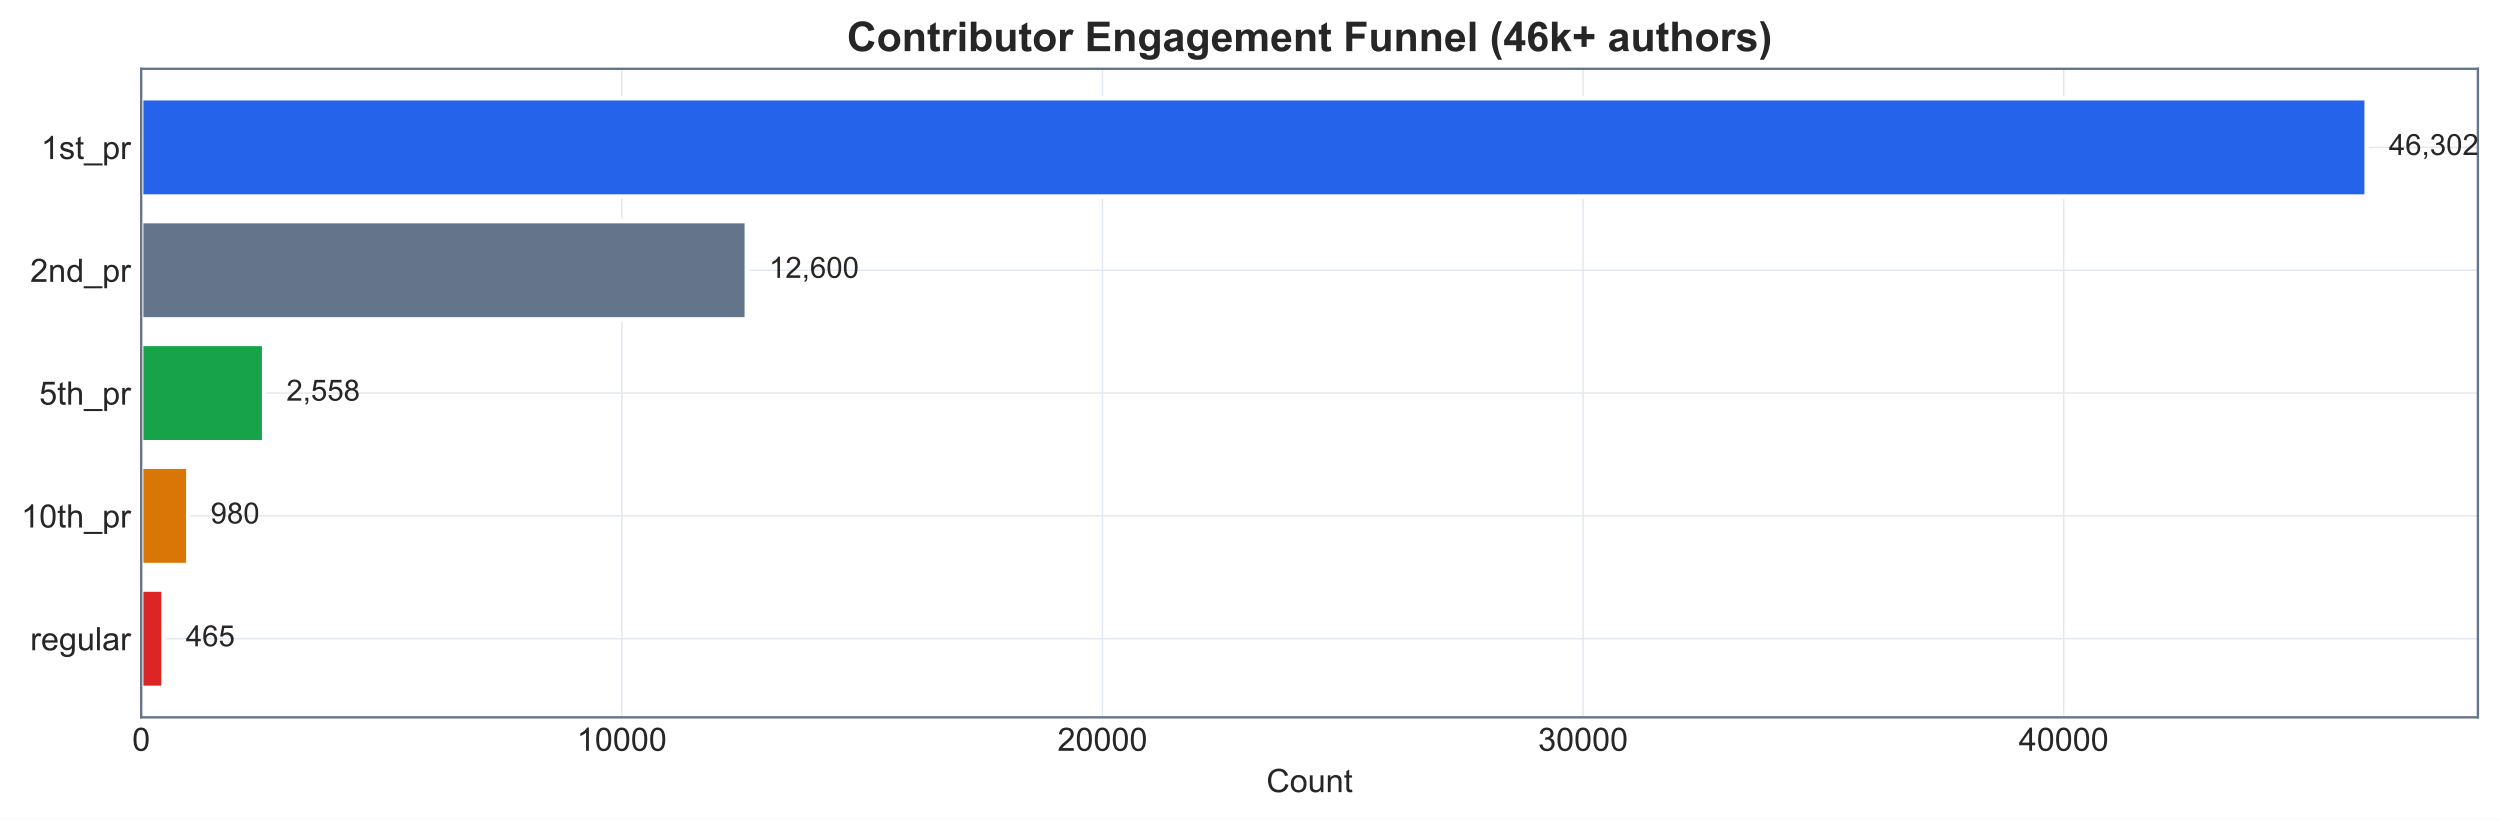
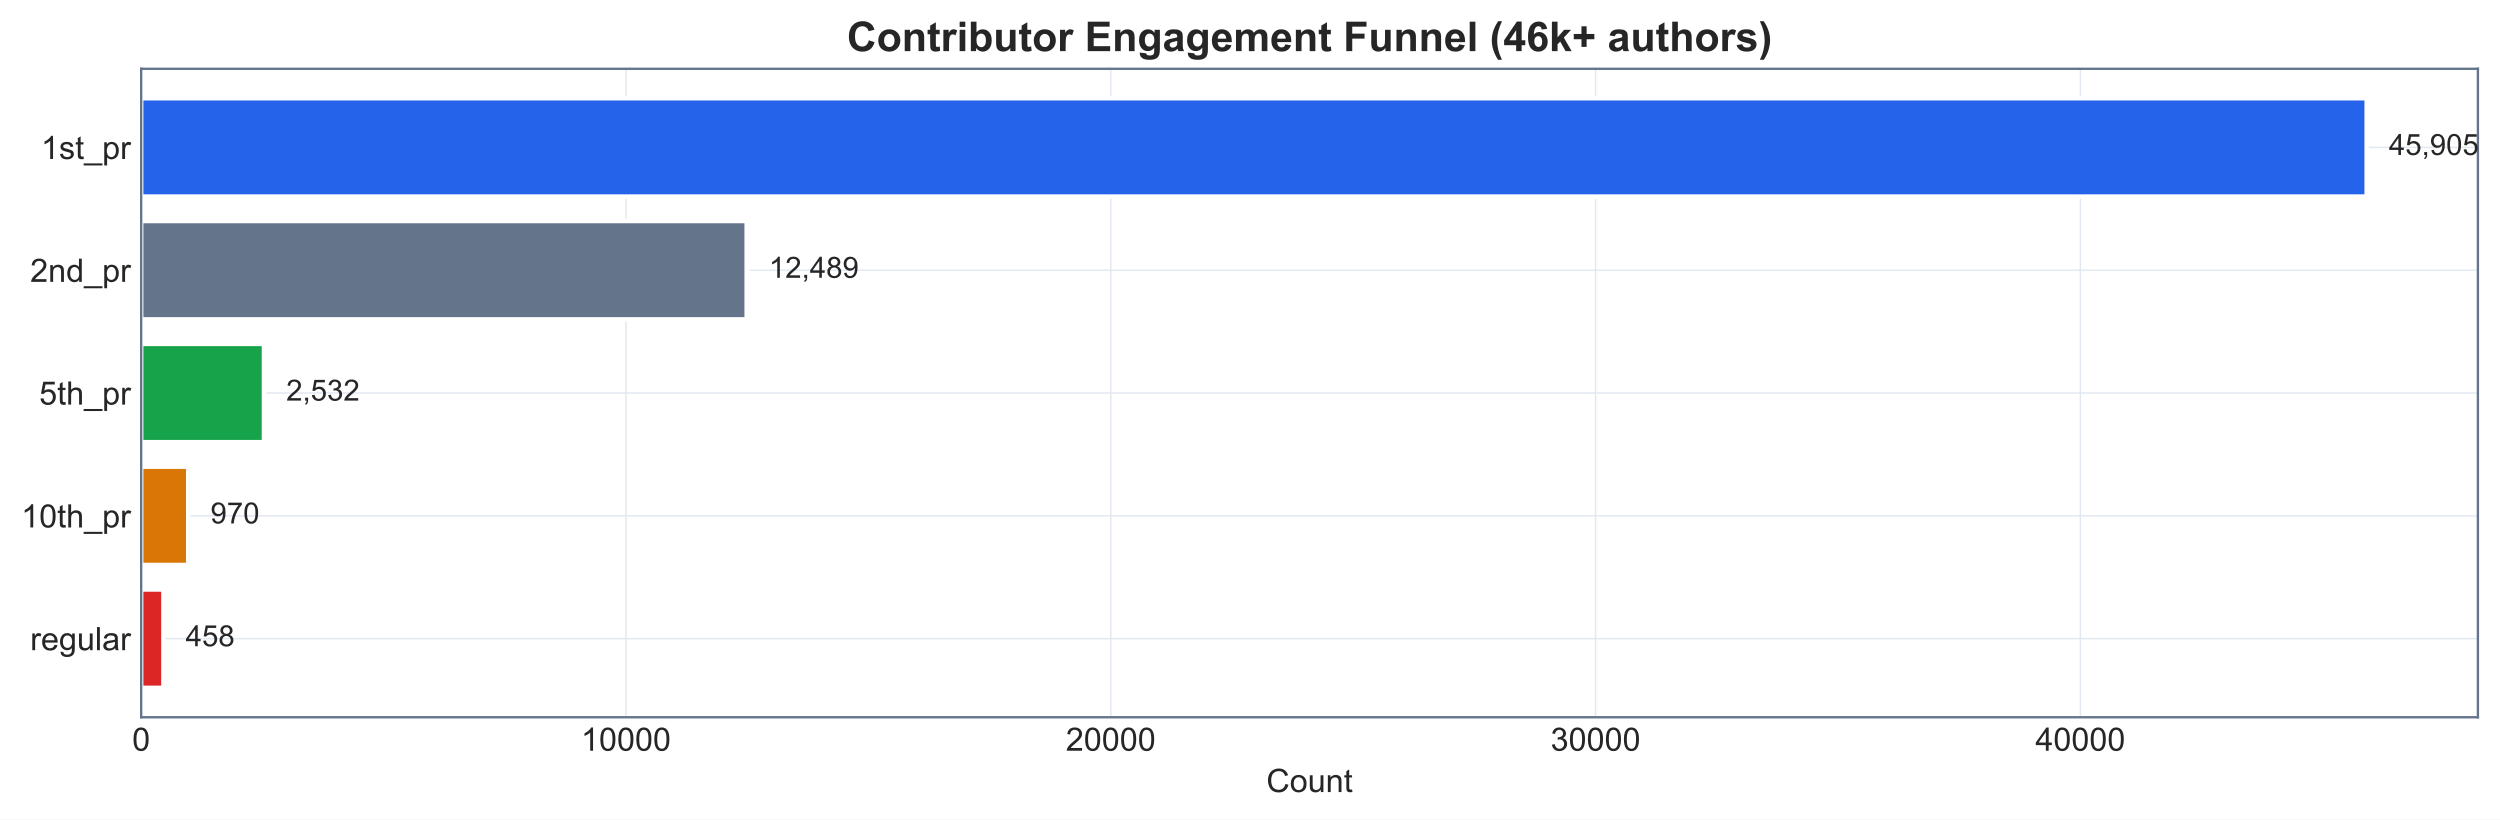
- <svg xmlns="http://www.w3.org/2000/svg" xmlns:xlink="http://www.w3.org/1999/xlink" width="849.999pt" height="278.711pt" viewBox="0 0 849.999 278.711" version="1.1">
+ <svg xmlns="http://www.w3.org/2000/svg" xmlns:xlink="http://www.w3.org/1999/xlink" width="850.086pt" height="278.711pt" viewBox="0 0 850.086 278.711" version="1.1">
  <defs>
    <style type="text/css">*{stroke-linejoin: round; stroke-linecap: butt}</style>
  </defs>
  <g id="figure_1">
    <g id="patch_1">
-       <path d="M 0 278.711  L 849.999 278.711  L 849.999 0  L 0 0  z " style="fill: #ffffff" />
+       <path d="M 0 278.711  L 850.086 278.711  L 850.086 0  L 0 0  z " style="fill: #ffffff" />
    </g>
    <g id="axes_1">
      <g id="patch_2">
-         <path d="M 48.004 243.892  L 842.482 243.892  L 842.482 23.392  L 48.004 23.392  z " style="fill: #ffffff" />
+         <path d="M 48.004 243.892  L 842.572 243.892  L 842.572 23.392  L 48.004 23.392  z " style="fill: #ffffff" />
      </g>
      <g id="matplotlib.axis_1">
        <g id="xtick_1">
          <g id="line2d_1">
-             <path d="M 48.004 243.892  L 48.004 23.392  " clip-path="url(#p06a79cbd39)" style="fill: none; stroke: #e2e8f0; stroke-width: 0.5; stroke-linecap: round" />
+             <path d="M 48.004 243.892  L 48.004 23.392  " clip-path="url(#p6a58a83847)" style="fill: none; stroke: #e2e8f0; stroke-width: 0.5; stroke-linecap: round" />
          </g>
          <g id="line2d_2" />
          <g id="text_1">
            <g style="fill: #262626" transform="translate(44.94523 255.2652) scale(0.11 -0.11)">
              <defs>
                <path id="ArialMT-30" d="M 266 2259  Q 266 3072 433 3567  Q 600 4063 929 4331  Q 1259 4600 1759 4600  Q 2128 4600 2406 4451  Q 2684 4303 2865 4023  Q 3047 3744 3150 3342  Q 3253 2941 3253 2259  Q 3253 1453 3087 958  Q 2922 463 2592 192  Q 2263 -78 1759 -78  Q 1097 -78 719 397  Q 266 969 266 2259  z M 844 2259  Q 844 1131 1108 757  Q 1372 384 1759 384  Q 2147 384 2411 759  Q 2675 1134 2675 2259  Q 2675 3391 2411 3762  Q 2147 4134 1753 4134  Q 1366 4134 1134 3806  Q 844 3388 844 2259  z " transform="scale(0.015625)" />
              </defs>
              <use xlink:href="#ArialMT-30" />
            </g>
          </g>
        </g>
        <g id="xtick_2">
          <g id="line2d_3">
-             <path d="M 211.419 243.892  L 211.419 23.392  " clip-path="url(#p06a79cbd39)" style="fill: none; stroke: #e2e8f0; stroke-width: 0.5; stroke-linecap: round" />
+             <path d="M 212.851 243.892  L 212.851 23.392  " clip-path="url(#p6a58a83847)" style="fill: none; stroke: #e2e8f0; stroke-width: 0.5; stroke-linecap: round" />
          </g>
          <g id="line2d_4" />
          <g id="text_2">
-             <g style="fill: #262626" transform="translate(196.1266 255.2652) scale(0.11 -0.11)">
+             <g style="fill: #262626" transform="translate(197.5586 255.2652) scale(0.11 -0.11)">
              <defs>
                <path id="ArialMT-31" d="M 2384 0  L 1822 0  L 1822 3584  Q 1619 3391 1289 3197  Q 959 3003 697 2906  L 697 3450  Q 1169 3672 1522 3987  Q 1875 4303 2022 4600  L 2384 4600  L 2384 0  z " transform="scale(0.015625)" />
              </defs>
              <use xlink:href="#ArialMT-31" />
              <use xlink:href="#ArialMT-30" transform="translate(55.61523 0)" />
              <use xlink:href="#ArialMT-30" transform="translate(111.2305 0)" />
              <use xlink:href="#ArialMT-30" transform="translate(166.8457 0)" />
              <use xlink:href="#ArialMT-30" transform="translate(222.4609 0)" />
            </g>
          </g>
        </g>
        <g id="xtick_3">
          <g id="line2d_5">
-             <path d="M 374.835 243.892  L 374.835 23.392  " clip-path="url(#p06a79cbd39)" style="fill: none; stroke: #e2e8f0; stroke-width: 0.5; stroke-linecap: round" />
+             <path d="M 377.699 243.892  L 377.699 23.392  " clip-path="url(#p6a58a83847)" style="fill: none; stroke: #e2e8f0; stroke-width: 0.5; stroke-linecap: round" />
          </g>
          <g id="line2d_6" />
          <g id="text_3">
-             <g style="fill: #262626" transform="translate(359.5421 255.2652) scale(0.11 -0.11)">
+             <g style="fill: #262626" transform="translate(362.406 255.2652) scale(0.11 -0.11)">
              <defs>
                <path id="ArialMT-32" d="M 3222 541  L 3222 0  L 194 0  Q 188 203 259 391  Q 375 700 629 1000  Q 884 1300 1366 1694  Q 2113 2306 2375 2664  Q 2638 3022 2638 3341  Q 2638 3675 2398 3904  Q 2159 4134 1775 4134  Q 1369 4134 1125 3890  Q 881 3647 878 3216  L 300 3275  Q 359 3922 746 4261  Q 1134 4600 1788 4600  Q 2447 4600 2831 4234  Q 3216 3869 3216 3328  Q 3216 3053 3103 2787  Q 2991 2522 2730 2228  Q 2469 1934 1863 1422  Q 1356 997 1212 845  Q 1069 694 975 541  L 3222 541  z " transform="scale(0.015625)" />
              </defs>
              <use xlink:href="#ArialMT-32" />
              <use xlink:href="#ArialMT-30" transform="translate(55.61523 0)" />
              <use xlink:href="#ArialMT-30" transform="translate(111.2305 0)" />
              <use xlink:href="#ArialMT-30" transform="translate(166.8457 0)" />
              <use xlink:href="#ArialMT-30" transform="translate(222.4609 0)" />
            </g>
          </g>
        </g>
        <g id="xtick_4">
          <g id="line2d_7">
-             <path d="M 538.25 243.892  L 538.25 23.392  " clip-path="url(#p06a79cbd39)" style="fill: none; stroke: #e2e8f0; stroke-width: 0.5; stroke-linecap: round" />
+             <path d="M 542.546 243.892  L 542.546 23.392  " clip-path="url(#p6a58a83847)" style="fill: none; stroke: #e2e8f0; stroke-width: 0.5; stroke-linecap: round" />
          </g>
          <g id="line2d_8" />
          <g id="text_4">
-             <g style="fill: #262626" transform="translate(522.9575 255.2652) scale(0.11 -0.11)">
+             <g style="fill: #262626" transform="translate(527.2534 255.2652) scale(0.11 -0.11)">
              <defs>
                <path id="ArialMT-33" d="M 269 1209  L 831 1284  Q 928 806 1161 595  Q 1394 384 1728 384  Q 2125 384 2398 659  Q 2672 934 2672 1341  Q 2672 1728 2419 1979  Q 2166 2231 1775 2231  Q 1616 2231 1378 2169  L 1441 2663  Q 1497 2656 1531 2656  Q 1891 2656 2178 2843  Q 2466 3031 2466 3422  Q 2466 3731 2256 3934  Q 2047 4138 1716 4138  Q 1388 4138 1169 3931  Q 950 3725 888 3313  L 325 3413  Q 428 3978 793 4289  Q 1159 4600 1703 4600  Q 2078 4600 2393 4439  Q 2709 4278 2876 4000  Q 3044 3722 3044 3409  Q 3044 3113 2884 2869  Q 2725 2625 2413 2481  Q 2819 2388 3044 2092  Q 3269 1797 3269 1353  Q 3269 753 2831 336  Q 2394 -81 1725 -81  Q 1122 -81 723 278  Q 325 638 269 1209  z " transform="scale(0.015625)" />
              </defs>
              <use xlink:href="#ArialMT-33" />
              <use xlink:href="#ArialMT-30" transform="translate(55.61523 0)" />
              <use xlink:href="#ArialMT-30" transform="translate(111.2305 0)" />
              <use xlink:href="#ArialMT-30" transform="translate(166.8457 0)" />
              <use xlink:href="#ArialMT-30" transform="translate(222.4609 0)" />
            </g>
          </g>
        </g>
        <g id="xtick_5">
          <g id="line2d_9">
-             <path d="M 701.666 243.892  L 701.666 23.392  " clip-path="url(#p06a79cbd39)" style="fill: none; stroke: #e2e8f0; stroke-width: 0.5; stroke-linecap: round" />
+             <path d="M 707.393 243.892  L 707.393 23.392  " clip-path="url(#p6a58a83847)" style="fill: none; stroke: #e2e8f0; stroke-width: 0.5; stroke-linecap: round" />
          </g>
          <g id="line2d_10" />
          <g id="text_5">
-             <g style="fill: #262626" transform="translate(686.373 255.2652) scale(0.11 -0.11)">
+             <g style="fill: #262626" transform="translate(692.1008 255.2652) scale(0.11 -0.11)">
              <defs>
                <path id="ArialMT-34" d="M 2069 0  L 2069 1097  L 81 1097  L 81 1613  L 2172 4581  L 2631 4581  L 2631 1613  L 3250 1613  L 3250 1097  L 2631 1097  L 2631 0  L 2069 0  z M 2069 1613  L 2069 3678  L 634 1613  L 2069 1613  z " transform="scale(0.015625)" />
              </defs>
              <use xlink:href="#ArialMT-34" />
              <use xlink:href="#ArialMT-30" transform="translate(55.61523 0)" />
              <use xlink:href="#ArialMT-30" transform="translate(111.2305 0)" />
              <use xlink:href="#ArialMT-30" transform="translate(166.8457 0)" />
              <use xlink:href="#ArialMT-30" transform="translate(222.4609 0)" />
            </g>
          </g>
        </g>
        <g id="text_6">
-           <g style="fill: #262626" transform="translate(430.5675 269.325) scale(0.11 -0.11)">
+           <g style="fill: #262626" transform="translate(430.6125 269.325) scale(0.11 -0.11)">
            <defs>
              <path id="ArialMT-43" d="M 3763 1606  L 4369 1453  Q 4178 706 3683 314  Q 3188 -78 2472 -78  Q 1731 -78 1267 223  Q 803 525 561 1097  Q 319 1669 319 2325  Q 319 3041 592 3573  Q 866 4106 1370 4382  Q 1875 4659 2481 4659  Q 3169 4659 3637 4309  Q 4106 3959 4291 3325  L 3694 3184  Q 3534 3684 3231 3912  Q 2928 4141 2469 4141  Q 1941 4141 1586 3887  Q 1231 3634 1087 3207  Q 944 2781 944 2328  Q 944 1744 1114 1308  Q 1284 872 1643 656  Q 2003 441 2422 441  Q 2931 441 3284 734  Q 3638 1028 3763 1606  z " transform="scale(0.015625)" />
              <path id="ArialMT-6f" d="M 213 1659  Q 213 2581 725 3025  Q 1153 3394 1769 3394  Q 2453 3394 2887 2945  Q 3322 2497 3322 1706  Q 3322 1066 3130 698  Q 2938 331 2570 128  Q 2203 -75 1769 -75  Q 1072 -75 642 372  Q 213 819 213 1659  z M 791 1659  Q 791 1022 1069 705  Q 1347 388 1769 388  Q 2188 388 2466 706  Q 2744 1025 2744 1678  Q 2744 2294 2464 2611  Q 2184 2928 1769 2928  Q 1347 2928 1069 2612  Q 791 2297 791 1659  z " transform="scale(0.015625)" />
              <path id="ArialMT-75" d="M 2597 0  L 2597 488  Q 2209 -75 1544 -75  Q 1250 -75 995 37  Q 741 150 617 320  Q 494 491 444 738  Q 409 903 409 1263  L 409 3319  L 972 3319  L 972 1478  Q 972 1038 1006 884  Q 1059 663 1231 536  Q 1403 409 1656 409  Q 1909 409 2131 539  Q 2353 669 2445 892  Q 2538 1116 2538 1541  L 2538 3319  L 3100 3319  L 3100 0  L 2597 0  z " transform="scale(0.015625)" />
              <path id="ArialMT-6e" d="M 422 0  L 422 3319  L 928 3319  L 928 2847  Q 1294 3394 1984 3394  Q 2284 3394 2536 3286  Q 2788 3178 2913 3003  Q 3038 2828 3088 2588  Q 3119 2431 3119 2041  L 3119 0  L 2556 0  L 2556 2019  Q 2556 2363 2490 2533  Q 2425 2703 2258 2804  Q 2091 2906 1866 2906  Q 1506 2906 1245 2678  Q 984 2450 984 1813  L 984 0  L 422 0  z " transform="scale(0.015625)" />
              <path id="ArialMT-74" d="M 1650 503  L 1731 6  Q 1494 -44 1306 -44  Q 1000 -44 831 53  Q 663 150 594 308  Q 525 466 525 972  L 525 2881  L 113 2881  L 113 3319  L 525 3319  L 525 4141  L 1084 4478  L 1084 3319  L 1650 3319  L 1650 2881  L 1084 2881  L 1084 941  Q 1084 700 1114 631  Q 1144 563 1211 522  Q 1278 481 1403 481  Q 1497 481 1650 503  z " transform="scale(0.015625)" />
            </defs>
            <use xlink:href="#ArialMT-43" />
            <use xlink:href="#ArialMT-6f" transform="translate(72.2168 0)" />
            <use xlink:href="#ArialMT-75" transform="translate(127.832 0)" />
            <use xlink:href="#ArialMT-6e" transform="translate(183.4473 0)" />
            <use xlink:href="#ArialMT-74" transform="translate(239.0625 0)" />
          </g>
        </g>
      </g>
      <g id="matplotlib.axis_2">
        <g id="ytick_1">
          <g id="line2d_11">
-             <path d="M 48.004 50.119  L 842.482 50.119  " clip-path="url(#p06a79cbd39)" style="fill: none; stroke: #e2e8f0; stroke-width: 0.5; stroke-linecap: round" />
+             <path d="M 48.004 50.119  L 842.572 50.119  " clip-path="url(#p6a58a83847)" style="fill: none; stroke: #e2e8f0; stroke-width: 0.5; stroke-linecap: round" />
          </g>
          <g id="line2d_12" />
          <g id="text_7">
            <g style="fill: #262626" transform="translate(13.93406 54.07196) scale(0.11 -0.11)">
              <defs>
                <path id="ArialMT-73" d="M 197 991  L 753 1078  Q 800 744 1014 566  Q 1228 388 1613 388  Q 2000 388 2187 545  Q 2375 703 2375 916  Q 2375 1106 2209 1216  Q 2094 1291 1634 1406  Q 1016 1563 777 1677  Q 538 1791 414 1992  Q 291 2194 291 2438  Q 291 2659 392 2848  Q 494 3038 669 3163  Q 800 3259 1026 3326  Q 1253 3394 1513 3394  Q 1903 3394 2198 3281  Q 2494 3169 2634 2976  Q 2775 2784 2828 2463  L 2278 2388  Q 2241 2644 2061 2787  Q 1881 2931 1553 2931  Q 1166 2931 1000 2803  Q 834 2675 834 2503  Q 834 2394 903 2306  Q 972 2216 1119 2156  Q 1203 2125 1616 2013  Q 2213 1853 2448 1751  Q 2684 1650 2818 1456  Q 2953 1263 2953 975  Q 2953 694 2789 445  Q 2625 197 2315 61  Q 2006 -75 1616 -75  Q 969 -75 630 194  Q 291 463 197 991  z " transform="scale(0.015625)" />
                <path id="ArialMT-5f" d="M -97 -1272  L -97 -866  L 3631 -866  L 3631 -1272  L -97 -1272  z " transform="scale(0.015625)" />
                <path id="ArialMT-70" d="M 422 -1272  L 422 3319  L 934 3319  L 934 2888  Q 1116 3141 1344 3267  Q 1572 3394 1897 3394  Q 2322 3394 2647 3175  Q 2972 2956 3137 2557  Q 3303 2159 3303 1684  Q 3303 1175 3120 767  Q 2938 359 2589 142  Q 2241 -75 1856 -75  Q 1575 -75 1351 44  Q 1128 163 984 344  L 984 -1272  L 422 -1272  z M 931 1641  Q 931 1000 1190 694  Q 1450 388 1819 388  Q 2194 388 2461 705  Q 2728 1022 2728 1688  Q 2728 2322 2467 2637  Q 2206 2953 1844 2953  Q 1484 2953 1207 2617  Q 931 2281 931 1641  z " transform="scale(0.015625)" />
                <path id="ArialMT-72" d="M 416 0  L 416 3319  L 922 3319  L 922 2816  Q 1116 3169 1280 3281  Q 1444 3394 1641 3394  Q 1925 3394 2219 3213  L 2025 2691  Q 1819 2813 1613 2813  Q 1428 2813 1281 2702  Q 1134 2591 1072 2394  Q 978 2094 978 1738  L 978 0  L 416 0  z " transform="scale(0.015625)" />
              </defs>
              <use xlink:href="#ArialMT-31" />
              <use xlink:href="#ArialMT-73" transform="translate(55.61523 0)" />
              <use xlink:href="#ArialMT-74" transform="translate(105.6152 0)" />
              <use xlink:href="#ArialMT-5f" transform="translate(133.3984 0)" />
              <use xlink:href="#ArialMT-70" transform="translate(189.0137 0)" />
              <use xlink:href="#ArialMT-72" transform="translate(244.6289 0)" />
            </g>
          </g>
        </g>
        <g id="ytick_2">
          <g id="line2d_13">
-             <path d="M 48.004 91.88  L 842.482 91.88  " clip-path="url(#p06a79cbd39)" style="fill: none; stroke: #e2e8f0; stroke-width: 0.5; stroke-linecap: round" />
+             <path d="M 48.004 91.88  L 842.572 91.88  " clip-path="url(#p6a58a83847)" style="fill: none; stroke: #e2e8f0; stroke-width: 0.5; stroke-linecap: round" />
          </g>
          <g id="line2d_14" />
          <g id="text_8">
            <g style="fill: #262626" transform="translate(10.25594 95.83332) scale(0.11 -0.11)">
              <defs>
                <path id="ArialMT-64" d="M 2575 0  L 2575 419  Q 2259 -75 1647 -75  Q 1250 -75 917 144  Q 584 363 401 755  Q 219 1147 219 1656  Q 219 2153 384 2558  Q 550 2963 881 3178  Q 1213 3394 1622 3394  Q 1922 3394 2156 3267  Q 2391 3141 2538 2938  L 2538 4581  L 3097 4581  L 3097 0  L 2575 0  z M 797 1656  Q 797 1019 1065 703  Q 1334 388 1700 388  Q 2069 388 2326 689  Q 2584 991 2584 1609  Q 2584 2291 2321 2609  Q 2059 2928 1675 2928  Q 1300 2928 1048 2622  Q 797 2316 797 1656  z " transform="scale(0.015625)" />
              </defs>
              <use xlink:href="#ArialMT-32" />
              <use xlink:href="#ArialMT-6e" transform="translate(55.61523 0)" />
              <use xlink:href="#ArialMT-64" transform="translate(111.2305 0)" />
              <use xlink:href="#ArialMT-5f" transform="translate(166.8457 0)" />
              <use xlink:href="#ArialMT-70" transform="translate(222.4609 0)" />
              <use xlink:href="#ArialMT-72" transform="translate(278.0762 0)" />
            </g>
          </g>
        </g>
        <g id="ytick_3">
          <g id="line2d_15">
-             <path d="M 48.004 133.642  L 842.482 133.642  " clip-path="url(#p06a79cbd39)" style="fill: none; stroke: #e2e8f0; stroke-width: 0.5; stroke-linecap: round" />
+             <path d="M 48.004 133.642  L 842.572 133.642  " clip-path="url(#p6a58a83847)" style="fill: none; stroke: #e2e8f0; stroke-width: 0.5; stroke-linecap: round" />
          </g>
          <g id="line2d_16" />
          <g id="text_9">
            <g style="fill: #262626" transform="translate(13.31703 137.5784) scale(0.11 -0.11)">
              <defs>
                <path id="ArialMT-35" d="M 266 1200  L 856 1250  Q 922 819 1161 601  Q 1400 384 1738 384  Q 2144 384 2425 690  Q 2706 997 2706 1503  Q 2706 1984 2436 2262  Q 2166 2541 1728 2541  Q 1456 2541 1237 2417  Q 1019 2294 894 2097  L 366 2166  L 809 4519  L 3088 4519  L 3088 3981  L 1259 3981  L 1013 2750  Q 1425 3038 1878 3038  Q 2478 3038 2890 2622  Q 3303 2206 3303 1553  Q 3303 931 2941 478  Q 2500 -78 1738 -78  Q 1113 -78 717 272  Q 322 622 266 1200  z " transform="scale(0.015625)" />
                <path id="ArialMT-68" d="M 422 0  L 422 4581  L 984 4581  L 984 2938  Q 1378 3394 1978 3394  Q 2347 3394 2619 3248  Q 2891 3103 3008 2847  Q 3125 2591 3125 2103  L 3125 0  L 2563 0  L 2563 2103  Q 2563 2525 2380 2717  Q 2197 2909 1863 2909  Q 1613 2909 1392 2779  Q 1172 2650 1078 2428  Q 984 2206 984 1816  L 984 0  L 422 0  z " transform="scale(0.015625)" />
              </defs>
              <use xlink:href="#ArialMT-35" />
              <use xlink:href="#ArialMT-74" transform="translate(55.61523 0)" />
              <use xlink:href="#ArialMT-68" transform="translate(83.39844 0)" />
              <use xlink:href="#ArialMT-5f" transform="translate(139.0137 0)" />
              <use xlink:href="#ArialMT-70" transform="translate(194.6289 0)" />
              <use xlink:href="#ArialMT-72" transform="translate(250.2441 0)" />
            </g>
          </g>
        </g>
        <g id="ytick_4">
          <g id="line2d_17">
-             <path d="M 48.004 175.403  L 842.482 175.403  " clip-path="url(#p06a79cbd39)" style="fill: none; stroke: #e2e8f0; stroke-width: 0.5; stroke-linecap: round" />
+             <path d="M 48.004 175.403  L 842.572 175.403  " clip-path="url(#p6a58a83847)" style="fill: none; stroke: #e2e8f0; stroke-width: 0.5; stroke-linecap: round" />
          </g>
          <g id="line2d_18" />
          <g id="text_10">
            <g style="fill: #262626" transform="translate(7.2 179.3561) scale(0.11 -0.11)">
              <use xlink:href="#ArialMT-31" />
              <use xlink:href="#ArialMT-30" transform="translate(55.61523 0)" />
              <use xlink:href="#ArialMT-74" transform="translate(111.2305 0)" />
              <use xlink:href="#ArialMT-68" transform="translate(139.0137 0)" />
              <use xlink:href="#ArialMT-5f" transform="translate(194.6289 0)" />
              <use xlink:href="#ArialMT-70" transform="translate(250.2441 0)" />
              <use xlink:href="#ArialMT-72" transform="translate(305.8594 0)" />
            </g>
          </g>
        </g>
        <g id="ytick_5">
          <g id="line2d_19">
-             <path d="M 48.004 217.164  L 842.482 217.164  " clip-path="url(#p06a79cbd39)" style="fill: none; stroke: #e2e8f0; stroke-width: 0.5; stroke-linecap: round" />
+             <path d="M 48.004 217.164  L 842.572 217.164  " clip-path="url(#p6a58a83847)" style="fill: none; stroke: #e2e8f0; stroke-width: 0.5; stroke-linecap: round" />
          </g>
          <g id="line2d_20" />
          <g id="text_11">
            <g style="fill: #262626" transform="translate(10.26625 221.1011) scale(0.11 -0.11)">
              <defs>
                <path id="ArialMT-65" d="M 2694 1069  L 3275 997  Q 3138 488 2766 206  Q 2394 -75 1816 -75  Q 1088 -75 661 373  Q 234 822 234 1631  Q 234 2469 665 2931  Q 1097 3394 1784 3394  Q 2450 3394 2872 2941  Q 3294 2488 3294 1666  Q 3294 1616 3291 1516  L 816 1516  Q 847 969 1125 678  Q 1403 388 1819 388  Q 2128 388 2347 550  Q 2566 713 2694 1069  z M 847 1978  L 2700 1978  Q 2663 2397 2488 2606  Q 2219 2931 1791 2931  Q 1403 2931 1139 2672  Q 875 2413 847 1978  z " transform="scale(0.015625)" />
                <path id="ArialMT-67" d="M 319 -275  L 866 -356  Q 900 -609 1056 -725  Q 1266 -881 1628 -881  Q 2019 -881 2231 -725  Q 2444 -569 2519 -288  Q 2563 -116 2559 434  Q 2191 0 1641 0  Q 956 0 581 494  Q 206 988 206 1678  Q 206 2153 378 2554  Q 550 2956 876 3175  Q 1203 3394 1644 3394  Q 2231 3394 2613 2919  L 2613 3319  L 3131 3319  L 3131 450  Q 3131 -325 2973 -648  Q 2816 -972 2473 -1159  Q 2131 -1347 1631 -1347  Q 1038 -1347 672 -1080  Q 306 -813 319 -275  z M 784 1719  Q 784 1066 1043 766  Q 1303 466 1694 466  Q 2081 466 2343 764  Q 2606 1063 2606 1700  Q 2606 2309 2336 2618  Q 2066 2928 1684 2928  Q 1309 2928 1046 2623  Q 784 2319 784 1719  z " transform="scale(0.015625)" />
                <path id="ArialMT-6c" d="M 409 0  L 409 4581  L 972 4581  L 972 0  L 409 0  z " transform="scale(0.015625)" />
                <path id="ArialMT-61" d="M 2588 409  Q 2275 144 1986 34  Q 1697 -75 1366 -75  Q 819 -75 525 192  Q 231 459 231 875  Q 231 1119 342 1320  Q 453 1522 633 1644  Q 813 1766 1038 1828  Q 1203 1872 1538 1913  Q 2219 1994 2541 2106  Q 2544 2222 2544 2253  Q 2544 2597 2384 2738  Q 2169 2928 1744 2928  Q 1347 2928 1158 2789  Q 969 2650 878 2297  L 328 2372  Q 403 2725 575 2942  Q 747 3159 1072 3276  Q 1397 3394 1825 3394  Q 2250 3394 2515 3294  Q 2781 3194 2906 3042  Q 3031 2891 3081 2659  Q 3109 2516 3109 2141  L 3109 1391  Q 3109 606 3145 398  Q 3181 191 3288 0  L 2700 0  Q 2613 175 2588 409  z M 2541 1666  Q 2234 1541 1622 1453  Q 1275 1403 1131 1340  Q 988 1278 909 1158  Q 831 1038 831 891  Q 831 666 1001 516  Q 1172 366 1500 366  Q 1825 366 2078 508  Q 2331 650 2450 897  Q 2541 1088 2541 1459  L 2541 1666  z " transform="scale(0.015625)" />
              </defs>
              <use xlink:href="#ArialMT-72" />
              <use xlink:href="#ArialMT-65" transform="translate(33.30078 0)" />
              <use xlink:href="#ArialMT-67" transform="translate(88.91602 0)" />
              <use xlink:href="#ArialMT-75" transform="translate(144.5312 0)" />
              <use xlink:href="#ArialMT-6c" transform="translate(200.1465 0)" />
              <use xlink:href="#ArialMT-61" transform="translate(222.3633 0)" />
              <use xlink:href="#ArialMT-72" transform="translate(277.9785 0)" />
            </g>
          </g>
        </g>
      </g>
      <g id="patch_3">
-         <path d="M 48.004 33.414  L 804.65 33.414  L 804.65 66.823  L 48.004 66.823  z " clip-path="url(#p06a79cbd39)" style="fill: #2563eb; stroke: #ffffff; stroke-width: 1.5; stroke-linejoin: miter" />
+         <path d="M 48.004 33.414  L 804.736 33.414  L 804.736 66.823  L 48.004 66.823  z " clip-path="url(#p6a58a83847)" style="fill: #2563eb; stroke: #ffffff; stroke-width: 1.5; stroke-linejoin: miter" />
      </g>
      <g id="patch_4">
-         <path d="M 48.004 75.176  L 253.907 75.176  L 253.907 108.585  L 48.004 108.585  z " clip-path="url(#p06a79cbd39)" style="fill: #64748b; stroke: #ffffff; stroke-width: 1.5; stroke-linejoin: miter" />
+         <path d="M 48.004 75.176  L 253.882 75.176  L 253.882 108.585  L 48.004 108.585  z " clip-path="url(#p6a58a83847)" style="fill: #64748b; stroke: #ffffff; stroke-width: 1.5; stroke-linejoin: miter" />
      </g>
      <g id="patch_5">
-         <path d="M 48.004 116.937  L 89.805 116.937  L 89.805 150.346  L 48.004 150.346  z " clip-path="url(#p06a79cbd39)" style="fill: #16a34a; stroke: #ffffff; stroke-width: 1.5; stroke-linejoin: miter" />
+         <path d="M 48.004 116.937  L 89.743 116.937  L 89.743 150.346  L 48.004 150.346  z " clip-path="url(#p6a58a83847)" style="fill: #16a34a; stroke: #ffffff; stroke-width: 1.5; stroke-linejoin: miter" />
      </g>
      <g id="patch_6">
-         <path d="M 48.004 158.698  L 64.018 158.698  L 64.018 192.107  L 48.004 192.107  z " clip-path="url(#p06a79cbd39)" style="fill: #d97706; stroke: #ffffff; stroke-width: 1.5; stroke-linejoin: miter" />
+         <path d="M 48.004 158.698  L 63.994 158.698  L 63.994 192.107  L 48.004 192.107  z " clip-path="url(#p6a58a83847)" style="fill: #d97706; stroke: #ffffff; stroke-width: 1.5; stroke-linejoin: miter" />
      </g>
      <g id="patch_7">
-         <path d="M 48.004 200.46  L 55.603 200.46  L 55.603 233.869  L 48.004 233.869  z " clip-path="url(#p06a79cbd39)" style="fill: #dc2626; stroke: #ffffff; stroke-width: 1.5; stroke-linejoin: miter" />
+         <path d="M 48.004 200.46  L 55.554 200.46  L 55.554 233.869  L 48.004 233.869  z " clip-path="url(#p6a58a83847)" style="fill: #dc2626; stroke: #ffffff; stroke-width: 1.5; stroke-linejoin: miter" />
      </g>
      <g id="patch_8">
        <path d="M 48.004 243.892  L 48.004 23.392  " style="fill: none; stroke: #64748b; stroke-width: 0.8; stroke-linejoin: miter; stroke-linecap: square" />
      </g>
      <g id="patch_9">
-         <path d="M 842.482 243.892  L 842.482 23.392  " style="fill: none; stroke: #64748b; stroke-width: 0.8; stroke-linejoin: miter; stroke-linecap: square" />
+         <path d="M 842.572 243.892  L 842.572 23.392  " style="fill: none; stroke: #64748b; stroke-width: 0.8; stroke-linejoin: miter; stroke-linecap: square" />
      </g>
      <g id="patch_10">
-         <path d="M 48.004 243.892  L 842.482 243.892  " style="fill: none; stroke: #64748b; stroke-width: 0.8; stroke-linejoin: miter; stroke-linecap: square" />
+         <path d="M 48.004 243.892  L 842.572 243.892  " style="fill: none; stroke: #64748b; stroke-width: 0.8; stroke-linejoin: miter; stroke-linecap: square" />
      </g>
      <g id="patch_11">
-         <path d="M 48.004 23.392  L 842.482 23.392  " style="fill: none; stroke: #64748b; stroke-width: 0.8; stroke-linejoin: miter; stroke-linecap: square" />
+         <path d="M 48.004 23.392  L 842.572 23.392  " style="fill: none; stroke: #64748b; stroke-width: 0.8; stroke-linejoin: miter; stroke-linecap: square" />
      </g>
      <g id="text_12">
-         <g style="fill: #262626" transform="translate(812.2165 52.70399) scale(0.1 -0.1)">
+         <g style="fill: #262626" transform="translate(812.303 52.70399) scale(0.1 -0.1)">
          <defs>
-             <path id="ArialMT-36" d="M 3184 3459  L 2625 3416  Q 2550 3747 2413 3897  Q 2184 4138 1850 4138  Q 1581 4138 1378 3988  Q 1113 3794 959 3422  Q 806 3050 800 2363  Q 1003 2672 1297 2822  Q 1591 2972 1913 2972  Q 2475 2972 2870 2558  Q 3266 2144 3266 1488  Q 3266 1056 3080 686  Q 2894 316 2569 119  Q 2244 -78 1831 -78  Q 1128 -78 684 439  Q 241 956 241 2144  Q 241 3472 731 4075  Q 1159 4600 1884 4600  Q 2425 4600 2770 4297  Q 3116 3994 3184 3459  z M 888 1484  Q 888 1194 1011 928  Q 1134 663 1356 523  Q 1578 384 1822 384  Q 2178 384 2434 671  Q 2691 959 2691 1453  Q 2691 1928 2437 2201  Q 2184 2475 1800 2475  Q 1419 2475 1153 2201  Q 888 1928 888 1484  z " transform="scale(0.015625)" />
            <path id="ArialMT-2c" d="M 569 0  L 569 641  L 1209 641  L 1209 0  Q 1209 -353 1084 -570  Q 959 -788 688 -906  L 531 -666  Q 709 -588 793 -436  Q 878 -284 888 0  L 569 0  z " transform="scale(0.015625)" />
+             <path id="ArialMT-39" d="M 350 1059  L 891 1109  Q 959 728 1153 556  Q 1347 384 1650 384  Q 1909 384 2104 503  Q 2300 622 2425 820  Q 2550 1019 2634 1356  Q 2719 1694 2719 2044  Q 2719 2081 2716 2156  Q 2547 1888 2255 1720  Q 1963 1553 1622 1553  Q 1053 1553 659 1965  Q 266 2378 266 3053  Q 266 3750 677 4175  Q 1088 4600 1706 4600  Q 2153 4600 2523 4359  Q 2894 4119 3086 3673  Q 3278 3228 3278 2384  Q 3278 1506 3087 986  Q 2897 466 2520 194  Q 2144 -78 1638 -78  Q 1100 -78 759 220  Q 419 519 350 1059  z M 2653 3081  Q 2653 3566 2395 3850  Q 2138 4134 1775 4134  Q 1400 4134 1122 3828  Q 844 3522 844 3034  Q 844 2597 1108 2323  Q 1372 2050 1759 2050  Q 2150 2050 2401 2323  Q 2653 2597 2653 3081  z " transform="scale(0.015625)" />
          </defs>
          <use xlink:href="#ArialMT-34" />
-           <use xlink:href="#ArialMT-36" transform="translate(55.61523 0)" />
+           <use xlink:href="#ArialMT-35" transform="translate(55.61523 0)" />
          <use xlink:href="#ArialMT-2c" transform="translate(111.2305 0)" />
-           <use xlink:href="#ArialMT-33" transform="translate(139.0137 0)" />
+           <use xlink:href="#ArialMT-39" transform="translate(139.0137 0)" />
          <use xlink:href="#ArialMT-30" transform="translate(194.6289 0)" />
-           <use xlink:href="#ArialMT-32" transform="translate(250.2441 0)" />
+           <use xlink:href="#ArialMT-35" transform="translate(250.2441 0)" />
        </g>
      </g>
      <g id="text_13">
-         <g style="fill: #262626" transform="translate(261.4737 94.46536) scale(0.1 -0.1)">
+         <g style="fill: #262626" transform="translate(261.449 94.46536) scale(0.1 -0.1)">
+           <defs>
+             <path id="ArialMT-38" d="M 1131 2484  Q 781 2613 612 2850  Q 444 3088 444 3419  Q 444 3919 803 4259  Q 1163 4600 1759 4600  Q 2359 4600 2725 4251  Q 3091 3903 3091 3403  Q 3091 3084 2923 2848  Q 2756 2613 2416 2484  Q 2838 2347 3058 2040  Q 3278 1734 3278 1309  Q 3278 722 2862 322  Q 2447 -78 1769 -78  Q 1091 -78 675 323  Q 259 725 259 1325  Q 259 1772 486 2073  Q 713 2375 1131 2484  z M 1019 3438  Q 1019 3113 1228 2906  Q 1438 2700 1772 2700  Q 2097 2700 2305 2904  Q 2513 3109 2513 3406  Q 2513 3716 2298 3927  Q 2084 4138 1766 4138  Q 1444 4138 1231 3931  Q 1019 3725 1019 3438  z M 838 1322  Q 838 1081 952 856  Q 1066 631 1291 507  Q 1516 384 1775 384  Q 2178 384 2440 643  Q 2703 903 2703 1303  Q 2703 1709 2433 1975  Q 2163 2241 1756 2241  Q 1359 2241 1098 1978  Q 838 1716 838 1322  z " transform="scale(0.015625)" />
+           </defs>
          <use xlink:href="#ArialMT-31" />
          <use xlink:href="#ArialMT-32" transform="translate(55.61523 0)" />
          <use xlink:href="#ArialMT-2c" transform="translate(111.2305 0)" />
-           <use xlink:href="#ArialMT-36" transform="translate(139.0137 0)" />
-           <use xlink:href="#ArialMT-30" transform="translate(194.6289 0)" />
-           <use xlink:href="#ArialMT-30" transform="translate(250.2441 0)" />
+           <use xlink:href="#ArialMT-34" transform="translate(139.0137 0)" />
+           <use xlink:href="#ArialMT-38" transform="translate(194.6289 0)" />
+           <use xlink:href="#ArialMT-39" transform="translate(250.2441 0)" />
        </g>
      </g>
      <g id="text_14">
-         <g style="fill: #262626" transform="translate(97.37189 136.2267) scale(0.1 -0.1)">
-           <defs>
-             <path id="ArialMT-38" d="M 1131 2484  Q 781 2613 612 2850  Q 444 3088 444 3419  Q 444 3919 803 4259  Q 1163 4600 1759 4600  Q 2359 4600 2725 4251  Q 3091 3903 3091 3403  Q 3091 3084 2923 2848  Q 2756 2613 2416 2484  Q 2838 2347 3058 2040  Q 3278 1734 3278 1309  Q 3278 722 2862 322  Q 2447 -78 1769 -78  Q 1091 -78 675 323  Q 259 725 259 1325  Q 259 1772 486 2073  Q 713 2375 1131 2484  z M 1019 3438  Q 1019 3113 1228 2906  Q 1438 2700 1772 2700  Q 2097 2700 2305 2904  Q 2513 3109 2513 3406  Q 2513 3716 2298 3927  Q 2084 4138 1766 4138  Q 1444 4138 1231 3931  Q 1019 3725 1019 3438  z M 838 1322  Q 838 1081 952 856  Q 1066 631 1291 507  Q 1516 384 1775 384  Q 2178 384 2440 643  Q 2703 903 2703 1303  Q 2703 1709 2433 1975  Q 2163 2241 1756 2241  Q 1359 2241 1098 1978  Q 838 1716 838 1322  z " transform="scale(0.015625)" />
-           </defs>
+         <g style="fill: #262626" transform="translate(97.31043 136.2267) scale(0.1 -0.1)">
          <use xlink:href="#ArialMT-32" />
          <use xlink:href="#ArialMT-2c" transform="translate(55.61523 0)" />
          <use xlink:href="#ArialMT-35" transform="translate(83.39844 0)" />
-           <use xlink:href="#ArialMT-35" transform="translate(139.0137 0)" />
-           <use xlink:href="#ArialMT-38" transform="translate(194.6289 0)" />
+           <use xlink:href="#ArialMT-33" transform="translate(139.0137 0)" />
+           <use xlink:href="#ArialMT-32" transform="translate(194.6289 0)" />
        </g>
      </g>
      <g id="text_15">
-         <g style="fill: #262626" transform="translate(71.58493 177.9881) scale(0.1 -0.1)">
+         <g style="fill: #262626" transform="translate(71.56127 177.9881) scale(0.1 -0.1)">
          <defs>
-             <path id="ArialMT-39" d="M 350 1059  L 891 1109  Q 959 728 1153 556  Q 1347 384 1650 384  Q 1909 384 2104 503  Q 2300 622 2425 820  Q 2550 1019 2634 1356  Q 2719 1694 2719 2044  Q 2719 2081 2716 2156  Q 2547 1888 2255 1720  Q 1963 1553 1622 1553  Q 1053 1553 659 1965  Q 266 2378 266 3053  Q 266 3750 677 4175  Q 1088 4600 1706 4600  Q 2153 4600 2523 4359  Q 2894 4119 3086 3673  Q 3278 3228 3278 2384  Q 3278 1506 3087 986  Q 2897 466 2520 194  Q 2144 -78 1638 -78  Q 1100 -78 759 220  Q 419 519 350 1059  z M 2653 3081  Q 2653 3566 2395 3850  Q 2138 4134 1775 4134  Q 1400 4134 1122 3828  Q 844 3522 844 3034  Q 844 2597 1108 2323  Q 1372 2050 1759 2050  Q 2150 2050 2401 2323  Q 2653 2597 2653 3081  z " transform="scale(0.015625)" />
+             <path id="ArialMT-37" d="M 303 3981  L 303 4522  L 3269 4522  L 3269 4084  Q 2831 3619 2401 2847  Q 1972 2075 1738 1259  Q 1569 684 1522 0  L 944 0  Q 953 541 1156 1306  Q 1359 2072 1739 2783  Q 2119 3494 2547 3981  L 303 3981  z " transform="scale(0.015625)" />
          </defs>
          <use xlink:href="#ArialMT-39" />
-           <use xlink:href="#ArialMT-38" transform="translate(55.61523 0)" />
+           <use xlink:href="#ArialMT-37" transform="translate(55.61523 0)" />
          <use xlink:href="#ArialMT-30" transform="translate(111.2305 0)" />
        </g>
      </g>
      <g id="text_16">
-         <g style="fill: #262626" transform="translate(63.16903 219.7494) scale(0.1 -0.1)">
+         <g style="fill: #262626" transform="translate(63.12108 219.7494) scale(0.1 -0.1)">
          <use xlink:href="#ArialMT-34" />
-           <use xlink:href="#ArialMT-36" transform="translate(55.61523 0)" />
-           <use xlink:href="#ArialMT-35" transform="translate(111.2305 0)" />
+           <use xlink:href="#ArialMT-35" transform="translate(55.61523 0)" />
+           <use xlink:href="#ArialMT-38" transform="translate(111.2305 0)" />
        </g>
      </g>
      <g id="text_17">
-         <g style="fill: #262626" transform="translate(287.9377 17.39156) scale(0.14 -0.14)">
+         <g style="fill: #262626" transform="translate(287.9827 17.39156) scale(0.14 -0.14)">
          <defs>
            <path id="Arial-BoldMT-43" d="M 3397 1684  L 4294 1400  Q 4088 650 3608 286  Q 3128 -78 2391 -78  Q 1478 -78 890 545  Q 303 1169 303 2250  Q 303 3394 893 4026  Q 1484 4659 2447 4659  Q 3288 4659 3813 4163  Q 4125 3869 4281 3319  L 3366 3100  Q 3284 3456 3026 3662  Q 2769 3869 2400 3869  Q 1891 3869 1573 3503  Q 1256 3138 1256 2319  Q 1256 1450 1568 1081  Q 1881 713 2381 713  Q 2750 713 3015 947  Q 3281 1181 3397 1684  z " transform="scale(0.015625)" />
            <path id="Arial-BoldMT-6f" d="M 256 1706  Q 256 2144 472 2553  Q 688 2963 1083 3178  Q 1478 3394 1966 3394  Q 2719 3394 3200 2905  Q 3681 2416 3681 1669  Q 3681 916 3195 420  Q 2709 -75 1972 -75  Q 1516 -75 1102 131  Q 688 338 472 736  Q 256 1134 256 1706  z M 1156 1659  Q 1156 1166 1390 903  Q 1625 641 1969 641  Q 2313 641 2545 903  Q 2778 1166 2778 1666  Q 2778 2153 2545 2415  Q 2313 2678 1969 2678  Q 1625 2678 1390 2415  Q 1156 2153 1156 1659  z " transform="scale(0.015625)" />
            <path id="Arial-BoldMT-6e" d="M 3478 0  L 2600 0  L 2600 1694  Q 2600 2231 2544 2389  Q 2488 2547 2361 2634  Q 2234 2722 2056 2722  Q 1828 2722 1647 2597  Q 1466 2472 1398 2265  Q 1331 2059 1331 1503  L 1331 0  L 453 0  L 453 3319  L 1269 3319  L 1269 2831  Q 1703 3394 2363 3394  Q 2653 3394 2893 3289  Q 3134 3184 3257 3021  Q 3381 2859 3429 2653  Q 3478 2447 3478 2063  L 3478 0  z " transform="scale(0.015625)" />
            <path id="Arial-BoldMT-74" d="M 1981 3319  L 1981 2619  L 1381 2619  L 1381 1281  Q 1381 875 1398 808  Q 1416 741 1477 697  Q 1538 653 1625 653  Q 1747 653 1978 738  L 2053 56  Q 1747 -75 1359 -75  Q 1122 -75 931 4  Q 741 84 652 211  Q 563 338 528 553  Q 500 706 500 1172  L 500 2619  L 97 2619  L 97 3319  L 500 3319  L 500 3978  L 1381 4491  L 1381 3319  L 1981 3319  z " transform="scale(0.015625)" />
            <path id="Arial-BoldMT-72" d="M 1300 0  L 422 0  L 422 3319  L 1238 3319  L 1238 2847  Q 1447 3181 1614 3287  Q 1781 3394 1994 3394  Q 2294 3394 2572 3228  L 2300 2463  Q 2078 2606 1888 2606  Q 1703 2606 1575 2504  Q 1447 2403 1373 2137  Q 1300 1872 1300 1025  L 1300 0  z " transform="scale(0.015625)" />
            <path id="Arial-BoldMT-69" d="M 459 3769  L 459 4581  L 1338 4581  L 1338 3769  L 459 3769  z M 459 0  L 459 3319  L 1338 3319  L 1338 0  L 459 0  z " transform="scale(0.015625)" />
            <path id="Arial-BoldMT-62" d="M 422 0  L 422 4581  L 1300 4581  L 1300 2931  Q 1706 3394 2263 3394  Q 2869 3394 3266 2955  Q 3663 2516 3663 1694  Q 3663 844 3258 384  Q 2853 -75 2275 -75  Q 1991 -75 1714 67  Q 1438 209 1238 488  L 1238 0  L 422 0  z M 1294 1731  Q 1294 1216 1456 969  Q 1684 619 2063 619  Q 2353 619 2558 867  Q 2763 1116 2763 1650  Q 2763 2219 2556 2470  Q 2350 2722 2028 2722  Q 1713 2722 1503 2476  Q 1294 2231 1294 1731  z " transform="scale(0.015625)" />
            <path id="Arial-BoldMT-75" d="M 2644 0  L 2644 497  Q 2463 231 2167 78  Q 1872 -75 1544 -75  Q 1209 -75 943 72  Q 678 219 559 484  Q 441 750 441 1219  L 441 3319  L 1319 3319  L 1319 1794  Q 1319 1094 1367 936  Q 1416 778 1544 686  Q 1672 594 1869 594  Q 2094 594 2272 717  Q 2450 841 2515 1023  Q 2581 1206 2581 1919  L 2581 3319  L 3459 3319  L 3459 0  L 2644 0  z " transform="scale(0.015625)" />
            <path id="Arial-BoldMT-20" transform="scale(0.015625)" />
            <path id="Arial-BoldMT-45" d="M 466 0  L 466 4581  L 3863 4581  L 3863 3806  L 1391 3806  L 1391 2791  L 3691 2791  L 3691 2019  L 1391 2019  L 1391 772  L 3950 772  L 3950 0  L 466 0  z " transform="scale(0.015625)" />
            <path id="Arial-BoldMT-67" d="M 378 -219  L 1381 -341  Q 1406 -516 1497 -581  Q 1622 -675 1891 -675  Q 2234 -675 2406 -572  Q 2522 -503 2581 -350  Q 2622 -241 2622 53  L 2622 538  Q 2228 0 1628 0  Q 959 0 569 566  Q 263 1013 263 1678  Q 263 2513 664 2953  Q 1066 3394 1663 3394  Q 2278 3394 2678 2853  L 2678 3319  L 3500 3319  L 3500 341  Q 3500 -247 3403 -537  Q 3306 -828 3131 -993  Q 2956 -1159 2664 -1253  Q 2372 -1347 1925 -1347  Q 1081 -1347 728 -1058  Q 375 -769 375 -325  Q 375 -281 378 -219  z M 1163 1728  Q 1163 1200 1367 954  Q 1572 709 1872 709  Q 2194 709 2416 961  Q 2638 1213 2638 1706  Q 2638 2222 2425 2472  Q 2213 2722 1888 2722  Q 1572 2722 1367 2476  Q 1163 2231 1163 1728  z " transform="scale(0.015625)" />
            <path id="Arial-BoldMT-61" d="M 1116 2306  L 319 2450  Q 453 2931 781 3162  Q 1109 3394 1756 3394  Q 2344 3394 2631 3255  Q 2919 3116 3036 2902  Q 3153 2688 3153 2116  L 3144 1091  Q 3144 653 3186 445  Q 3228 238 3344 0  L 2475 0  Q 2441 88 2391 259  Q 2369 338 2359 363  Q 2134 144 1878 34  Q 1622 -75 1331 -75  Q 819 -75 523 203  Q 228 481 228 906  Q 228 1188 362 1408  Q 497 1628 739 1745  Q 981 1863 1438 1950  Q 2053 2066 2291 2166  L 2291 2253  Q 2291 2506 2166 2614  Q 2041 2722 1694 2722  Q 1459 2722 1328 2630  Q 1197 2538 1116 2306  z M 2291 1594  Q 2122 1538 1756 1459  Q 1391 1381 1278 1306  Q 1106 1184 1106 997  Q 1106 813 1243 678  Q 1381 544 1594 544  Q 1831 544 2047 700  Q 2206 819 2256 991  Q 2291 1103 2291 1419  L 2291 1594  z " transform="scale(0.015625)" />
            <path id="Arial-BoldMT-65" d="M 2381 1056  L 3256 909  Q 3088 428 2723 176  Q 2359 -75 1813 -75  Q 947 -75 531 491  Q 203 944 203 1634  Q 203 2459 634 2926  Q 1066 3394 1725 3394  Q 2466 3394 2894 2905  Q 3322 2416 3303 1406  L 1103 1406  Q 1113 1016 1316 798  Q 1519 581 1822 581  Q 2028 581 2168 693  Q 2309 806 2381 1056  z M 2431 1944  Q 2422 2325 2234 2523  Q 2047 2722 1778 2722  Q 1491 2722 1303 2513  Q 1116 2303 1119 1944  L 2431 1944  z " transform="scale(0.015625)" />
            <path id="Arial-BoldMT-6d" d="M 394 3319  L 1203 3319  L 1203 2866  Q 1638 3394 2238 3394  Q 2556 3394 2790 3262  Q 3025 3131 3175 2866  Q 3394 3131 3647 3262  Q 3900 3394 4188 3394  Q 4553 3394 4806 3245  Q 5059 3097 5184 2809  Q 5275 2597 5275 2122  L 5275 0  L 4397 0  L 4397 1897  Q 4397 2391 4306 2534  Q 4184 2722 3931 2722  Q 3747 2722 3584 2609  Q 3422 2497 3350 2280  Q 3278 2063 3278 1594  L 3278 0  L 2400 0  L 2400 1819  Q 2400 2303 2353 2443  Q 2306 2584 2207 2653  Q 2109 2722 1941 2722  Q 1738 2722 1575 2612  Q 1413 2503 1342 2297  Q 1272 2091 1272 1613  L 1272 0  L 394 0  L 394 3319  z " transform="scale(0.015625)" />
            <path id="Arial-BoldMT-46" d="M 472 0  L 472 4581  L 3613 4581  L 3613 3806  L 1397 3806  L 1397 2722  L 3309 2722  L 3309 1947  L 1397 1947  L 1397 0  L 472 0  z " transform="scale(0.015625)" />
            <path id="Arial-BoldMT-6c" d="M 459 0  L 459 4581  L 1338 4581  L 1338 0  L 459 0  z " transform="scale(0.015625)" />
            <path id="Arial-BoldMT-28" d="M 1916 -1347  L 1313 -1347  Q 834 -625 584 153  Q 334 931 334 1659  Q 334 2563 644 3369  Q 913 4069 1325 4659  L 1925 4659  Q 1497 3713 1336 3048  Q 1175 2384 1175 1641  Q 1175 1128 1270 590  Q 1366 53 1531 -431  Q 1641 -750 1916 -1347  z " transform="scale(0.015625)" />
            <path id="Arial-BoldMT-34" d="M 1994 0  L 1994 922  L 119 922  L 119 1691  L 2106 4600  L 2844 4600  L 2844 1694  L 3413 1694  L 3413 922  L 2844 922  L 2844 0  L 1994 0  z M 1994 1694  L 1994 3259  L 941 1694  L 1994 1694  z " transform="scale(0.015625)" />
            <path id="Arial-BoldMT-36" d="M 3247 3459  L 2397 3366  Q 2366 3628 2234 3753  Q 2103 3878 1894 3878  Q 1616 3878 1423 3628  Q 1231 3378 1181 2588  Q 1509 2975 1997 2975  Q 2547 2975 2939 2556  Q 3331 2138 3331 1475  Q 3331 772 2918 347  Q 2506 -78 1859 -78  Q 1166 -78 719 461  Q 272 1000 272 2228  Q 272 3488 737 4044  Q 1203 4600 1947 4600  Q 2469 4600 2811 4308  Q 3153 4016 3247 3459  z M 1256 1544  Q 1256 1116 1453 883  Q 1650 650 1903 650  Q 2147 650 2309 840  Q 2472 1031 2472 1466  Q 2472 1913 2297 2120  Q 2122 2328 1859 2328  Q 1606 2328 1431 2129  Q 1256 1931 1256 1544  z " transform="scale(0.015625)" />
            <path id="Arial-BoldMT-6b" d="M 428 0  L 428 4581  L 1306 4581  L 1306 2150  L 2334 3319  L 3416 3319  L 2281 2106  L 3497 0  L 2550 0  L 1716 1491  L 1306 1063  L 1306 0  L 428 0  z " transform="scale(0.015625)" />
            <path id="Arial-BoldMT-2b" d="M 1466 659  L 1466 1850  L 266 1850  L 266 2672  L 1466 2672  L 1466 3863  L 2266 3863  L 2266 2672  L 3469 2672  L 3469 1850  L 2266 1850  L 2266 659  L 1466 659  z " transform="scale(0.015625)" />
            <path id="Arial-BoldMT-68" d="M 1334 4581  L 1334 2897  Q 1759 3394 2350 3394  Q 2653 3394 2897 3281  Q 3141 3169 3264 2994  Q 3388 2819 3433 2606  Q 3478 2394 3478 1947  L 3478 0  L 2600 0  L 2600 1753  Q 2600 2275 2550 2415  Q 2500 2556 2373 2639  Q 2247 2722 2056 2722  Q 1838 2722 1666 2615  Q 1494 2509 1414 2295  Q 1334 2081 1334 1663  L 1334 0  L 456 0  L 456 4581  L 1334 4581  z " transform="scale(0.015625)" />
            <path id="Arial-BoldMT-73" d="M 150 947  L 1031 1081  Q 1088 825 1259 692  Q 1431 559 1741 559  Q 2081 559 2253 684  Q 2369 772 2369 919  Q 2369 1019 2306 1084  Q 2241 1147 2013 1200  Q 950 1434 666 1628  Q 272 1897 272 2375  Q 272 2806 612 3100  Q 953 3394 1669 3394  Q 2350 3394 2681 3172  Q 3013 2950 3138 2516  L 2309 2363  Q 2256 2556 2107 2659  Q 1959 2763 1684 2763  Q 1338 2763 1188 2666  Q 1088 2597 1088 2488  Q 1088 2394 1175 2328  Q 1294 2241 1995 2081  Q 2697 1922 2975 1691  Q 3250 1456 3250 1038  Q 3250 581 2869 253  Q 2488 -75 1741 -75  Q 1063 -75 667 200  Q 272 475 150 947  z " transform="scale(0.015625)" />
            <path id="Arial-BoldMT-29" d="M 216 -1347  Q 475 -791 581 -494  Q 688 -197 778 190  Q 869 578 912 926  Q 956 1275 956 1641  Q 956 2384 797 3048  Q 638 3713 209 4659  L 806 4659  Q 1278 3988 1539 3234  Q 1800 2481 1800 1706  Q 1800 1053 1594 306  Q 1359 -531 822 -1347  L 216 -1347  z " transform="scale(0.015625)" />
          </defs>
          <use xlink:href="#Arial-BoldMT-43" />
          <use xlink:href="#Arial-BoldMT-6f" transform="translate(72.2168 0)" />
          <use xlink:href="#Arial-BoldMT-6e" transform="translate(133.3008 0)" />
          <use xlink:href="#Arial-BoldMT-74" transform="translate(194.3848 0)" />
          <use xlink:href="#Arial-BoldMT-72" transform="translate(227.6855 0)" />
          <use xlink:href="#Arial-BoldMT-69" transform="translate(266.6016 0)" />
          <use xlink:href="#Arial-BoldMT-62" transform="translate(294.3848 0)" />
          <use xlink:href="#Arial-BoldMT-75" transform="translate(355.4688 0)" />
          <use xlink:href="#Arial-BoldMT-74" transform="translate(416.5527 0)" />
          <use xlink:href="#Arial-BoldMT-6f" transform="translate(449.8535 0)" />
          <use xlink:href="#Arial-BoldMT-72" transform="translate(510.9375 0)" />
          <use xlink:href="#Arial-BoldMT-20" transform="translate(549.8535 0)" />
          <use xlink:href="#Arial-BoldMT-45" transform="translate(577.6367 0)" />
          <use xlink:href="#Arial-BoldMT-6e" transform="translate(644.3359 0)" />
          <use xlink:href="#Arial-BoldMT-67" transform="translate(705.4199 0)" />
          <use xlink:href="#Arial-BoldMT-61" transform="translate(766.5039 0)" />
          <use xlink:href="#Arial-BoldMT-67" transform="translate(822.1191 0)" />
          <use xlink:href="#Arial-BoldMT-65" transform="translate(883.2031 0)" />
          <use xlink:href="#Arial-BoldMT-6d" transform="translate(938.8184 0)" />
          <use xlink:href="#Arial-BoldMT-65" transform="translate(1027.734 0)" />
          <use xlink:href="#Arial-BoldMT-6e" transform="translate(1083.35 0)" />
          <use xlink:href="#Arial-BoldMT-74" transform="translate(1144.434 0)" />
          <use xlink:href="#Arial-BoldMT-20" transform="translate(1177.734 0)" />
          <use xlink:href="#Arial-BoldMT-46" transform="translate(1205.518 0)" />
          <use xlink:href="#Arial-BoldMT-75" transform="translate(1266.602 0)" />
          <use xlink:href="#Arial-BoldMT-6e" transform="translate(1327.686 0)" />
          <use xlink:href="#Arial-BoldMT-6e" transform="translate(1388.77 0)" />
          <use xlink:href="#Arial-BoldMT-65" transform="translate(1449.854 0)" />
          <use xlink:href="#Arial-BoldMT-6c" transform="translate(1505.469 0)" />
          <use xlink:href="#Arial-BoldMT-20" transform="translate(1533.252 0)" />
          <use xlink:href="#Arial-BoldMT-28" transform="translate(1561.035 0)" />
          <use xlink:href="#Arial-BoldMT-34" transform="translate(1594.336 0)" />
          <use xlink:href="#Arial-BoldMT-36" transform="translate(1649.951 0)" />
          <use xlink:href="#Arial-BoldMT-6b" transform="translate(1705.566 0)" />
          <use xlink:href="#Arial-BoldMT-2b" transform="translate(1761.182 0)" />
          <use xlink:href="#Arial-BoldMT-20" transform="translate(1819.58 0)" />
          <use xlink:href="#Arial-BoldMT-61" transform="translate(1847.363 0)" />
          <use xlink:href="#Arial-BoldMT-75" transform="translate(1902.979 0)" />
          <use xlink:href="#Arial-BoldMT-74" transform="translate(1964.062 0)" />
          <use xlink:href="#Arial-BoldMT-68" transform="translate(1997.363 0)" />
          <use xlink:href="#Arial-BoldMT-6f" transform="translate(2058.447 0)" />
          <use xlink:href="#Arial-BoldMT-72" transform="translate(2119.531 0)" />
          <use xlink:href="#Arial-BoldMT-73" transform="translate(2158.447 0)" />
          <use xlink:href="#Arial-BoldMT-29" transform="translate(2214.062 0)" />
        </g>
      </g>
    </g>
  </g>
  <defs>
-     <clipPath id="p06a79cbd39">
-       <rect x="48.004" y="23.392" width="794.479" height="220.5" />
+     <clipPath id="p6a58a83847">
+       <rect x="48.004" y="23.392" width="794.569" height="220.5" />
    </clipPath>
  </defs>
</svg>
